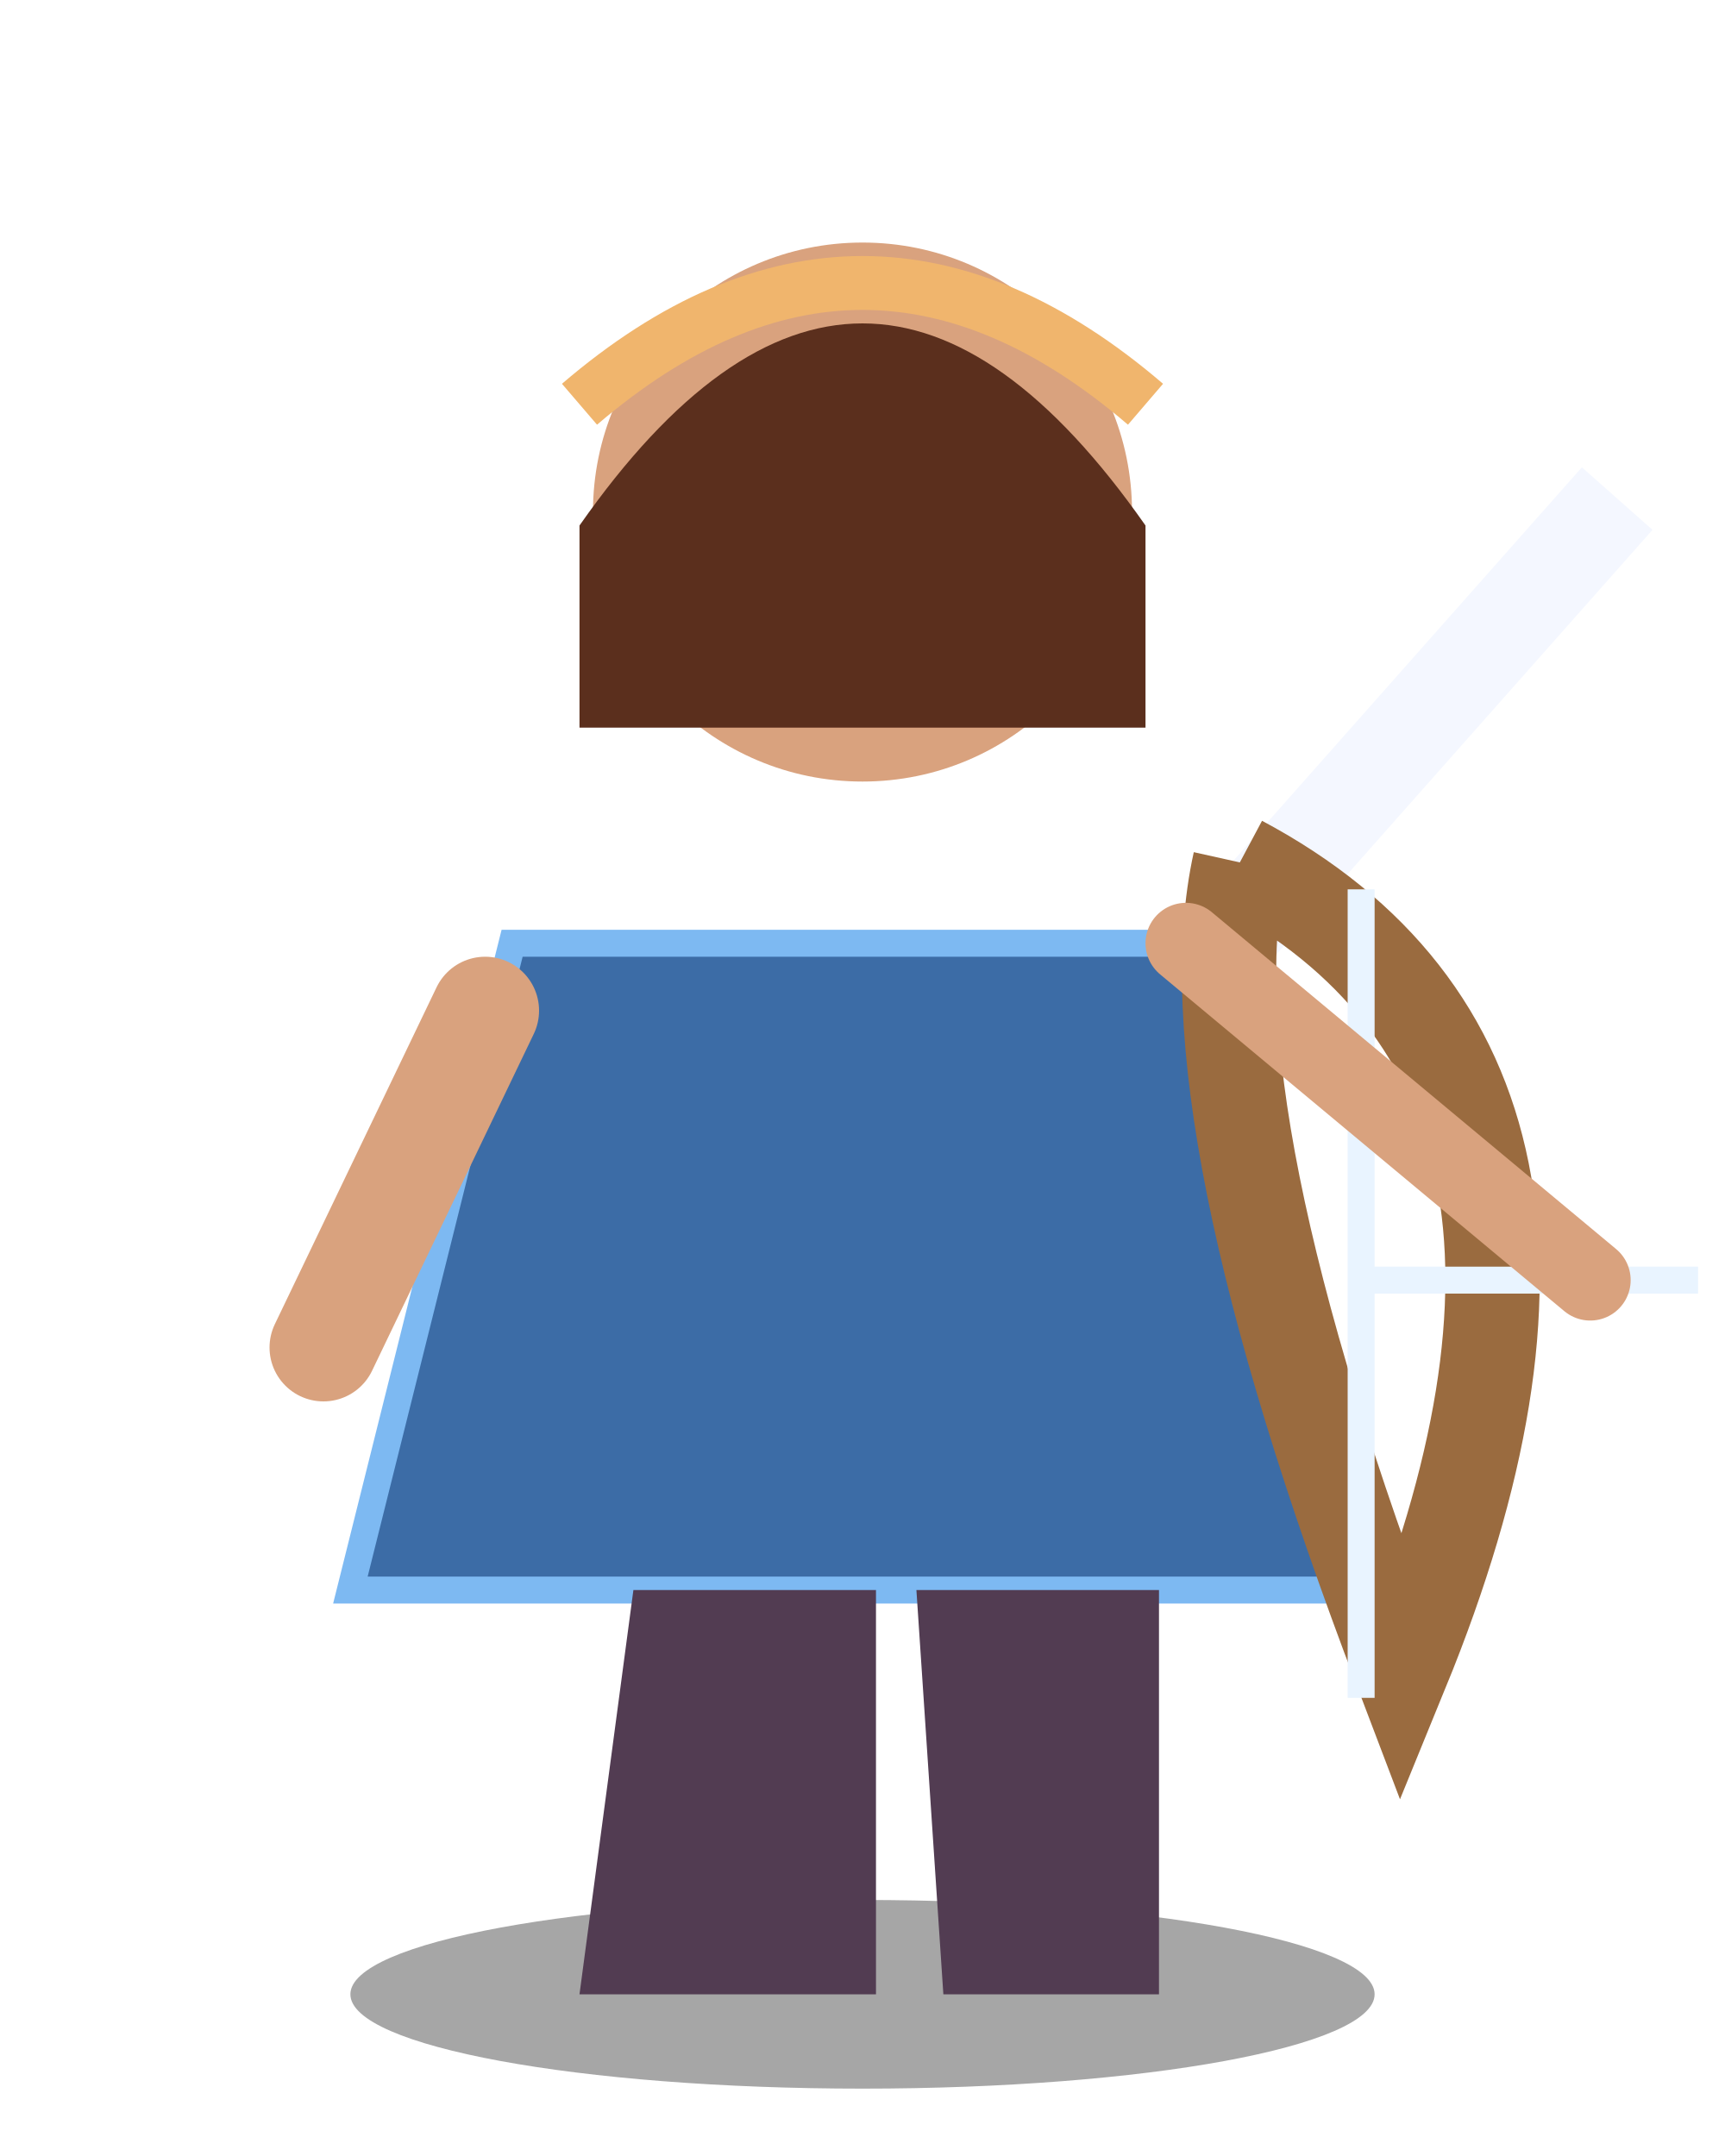
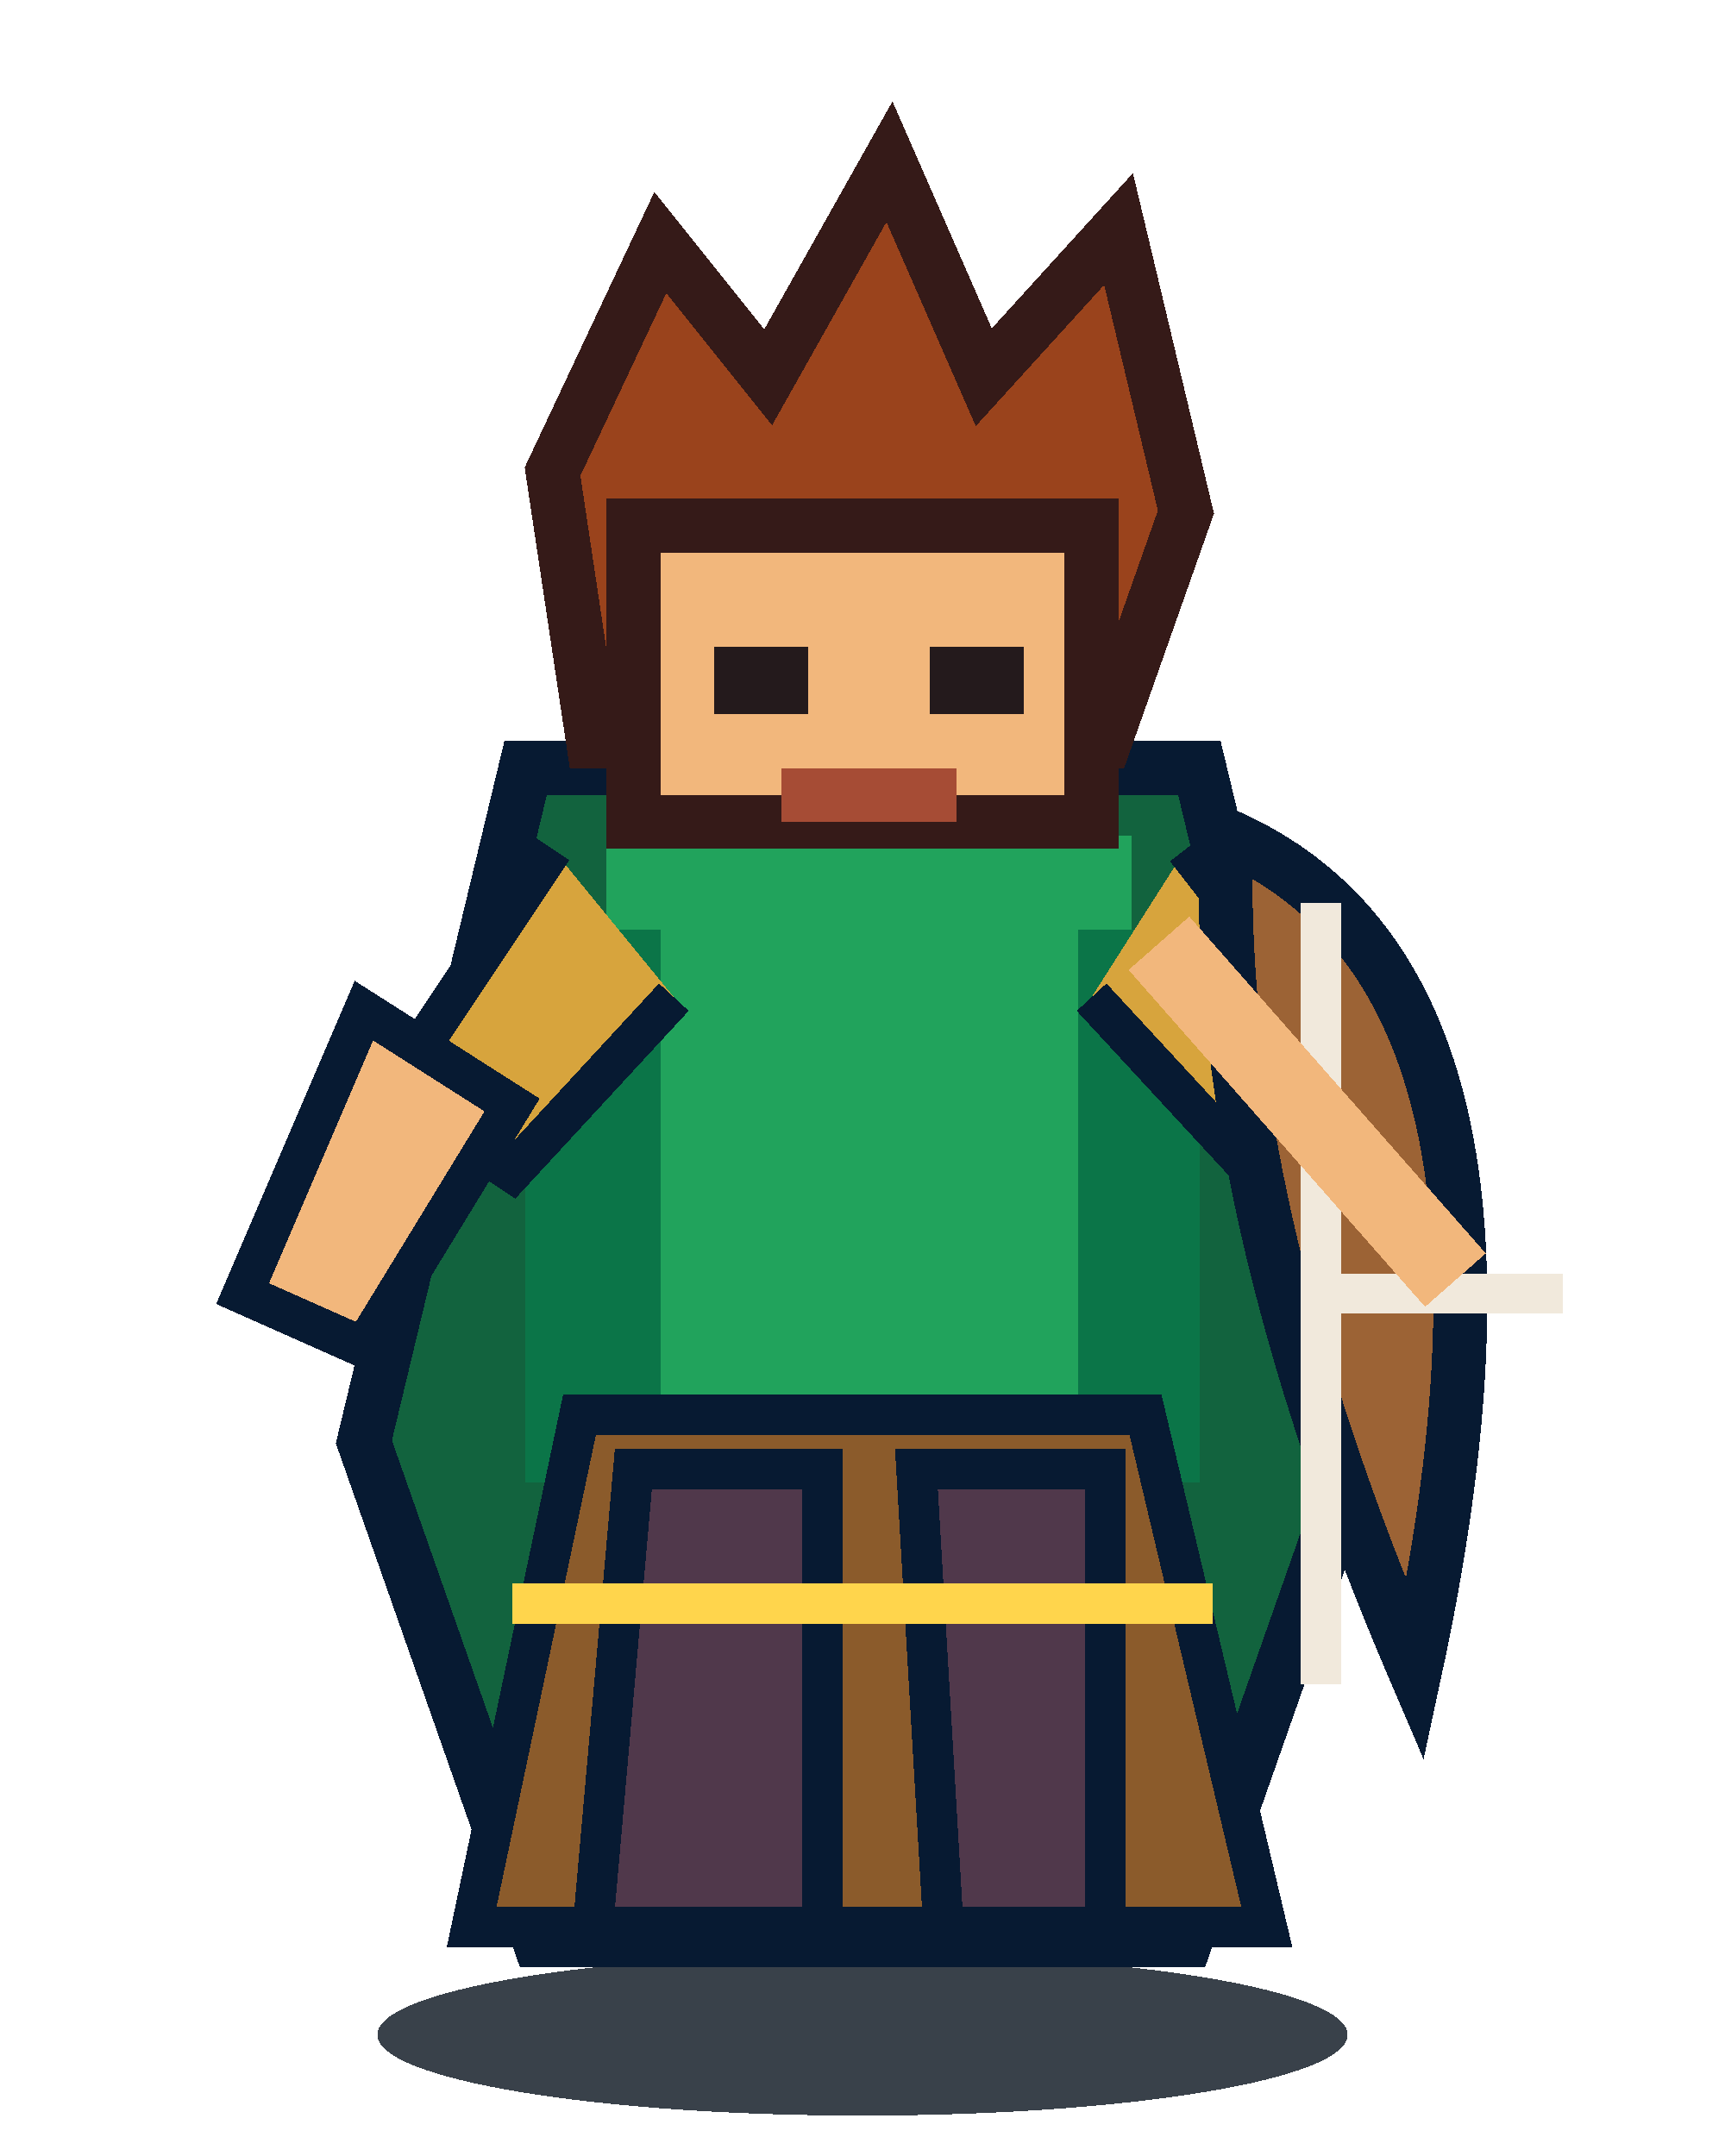
- <svg xmlns="http://www.w3.org/2000/svg" viewBox="0 0 128 160">
-   <ellipse cx="64" cy="148" rx="38" ry="7" fill="#000" opacity=".35" />
-   <circle cx="64" cy="38" r="20" fill="#d9a27e" />
-   <path d="M43 39Q64 9 85 39v15H43z" fill="#5b2f1d" />
-   <path d="M43 30q21-18 42 0" fill="none" stroke="#f0b56d" stroke-width="4" />
-   <path d="M38 70h52l12 48H26z" fill="#3c6ca6" stroke="#7db9f2" stroke-width="2" />
-   <path d="M47 118h18v30H43zM68 118h18v30H70z" fill="#523c52" />
-   <path d="M89 72l31-35" stroke="#f4f7ff" stroke-width="7" />
-   <path d="M92 64Q122 80 104 124Q88 82 92 64" fill="none" stroke="#9a6b3f" stroke-width="7" />
-   <path d="M101 66v60M100 95h26" stroke="#e9f4ff" stroke-width="2" />
-   <path d="M88 70l30 25" stroke="#d9a27e" stroke-width="6" stroke-linecap="round" />
-   <path d="M36 75l-12 25" stroke="#d9a27e" stroke-width="8" stroke-linecap="round" />
+ <svg xmlns="http://www.w3.org/2000/svg" viewBox="0 0 128 160" shape-rendering="crispEdges">
+   <ellipse cx="64" cy="151" rx="36" ry="6" fill="#07111d" opacity=".8" />
+   <path d="M39 57h50l12 50-13 37H40l-13-37z" fill="#12633e" stroke="#071a32" stroke-width="4" />
+   <path d="M45 62h39v44H45z" fill="#21a35c" />
+   <path d="M39 69h10v41H39zM80 69h9v41h-9z" fill="#0b7548" />
+   <path d="M43 105h42l9 38H35z" fill="#8b5b2b" stroke="#071a32" stroke-width="3" />
+   <path d="M47 109h14v34H44zM68 109h14v34H70z" fill="#50384b" stroke="#071a32" stroke-width="3" />
+   <path d="M41 63l-12 18 9 6 12-13M88 63l14 18-9 6-12-13" fill="#d7a43d" stroke="#071a32" stroke-width="3" />
+   <path d="M41 35L49 18 57 28 66 12 73 28 83 17 88 38 82 55H44z" fill="#9a431c" stroke="#351a18" stroke-width="4" />
+   <path d="M47 39h34v22H47z" fill="#f2b77c" stroke="#351a18" stroke-width="4" />
+   <path d="M53 48h7v5h-7zM69 48h7v5h-7z" fill="#241a1c" />
+   <path d="M58 57h13v4H58z" fill="#a64c35" />
+   <path d="M91 62Q116 73 105 124Q90 89 91 62" fill="#9c6335" stroke="#071a32" stroke-width="4" />
+   <path d="M98 67v58M98 96h18" stroke="#f1e9dc" stroke-width="3" />
+   <path d="M86 70l22 25" stroke="#f2b77c" stroke-width="6" />
+   <path d="M27 75l-9 21 9 4 11-18z" fill="#f2b77c" stroke="#071a32" stroke-width="3" />
+   <path d="M38 119h52" stroke="#ffd54c" stroke-width="3" />
</svg>
